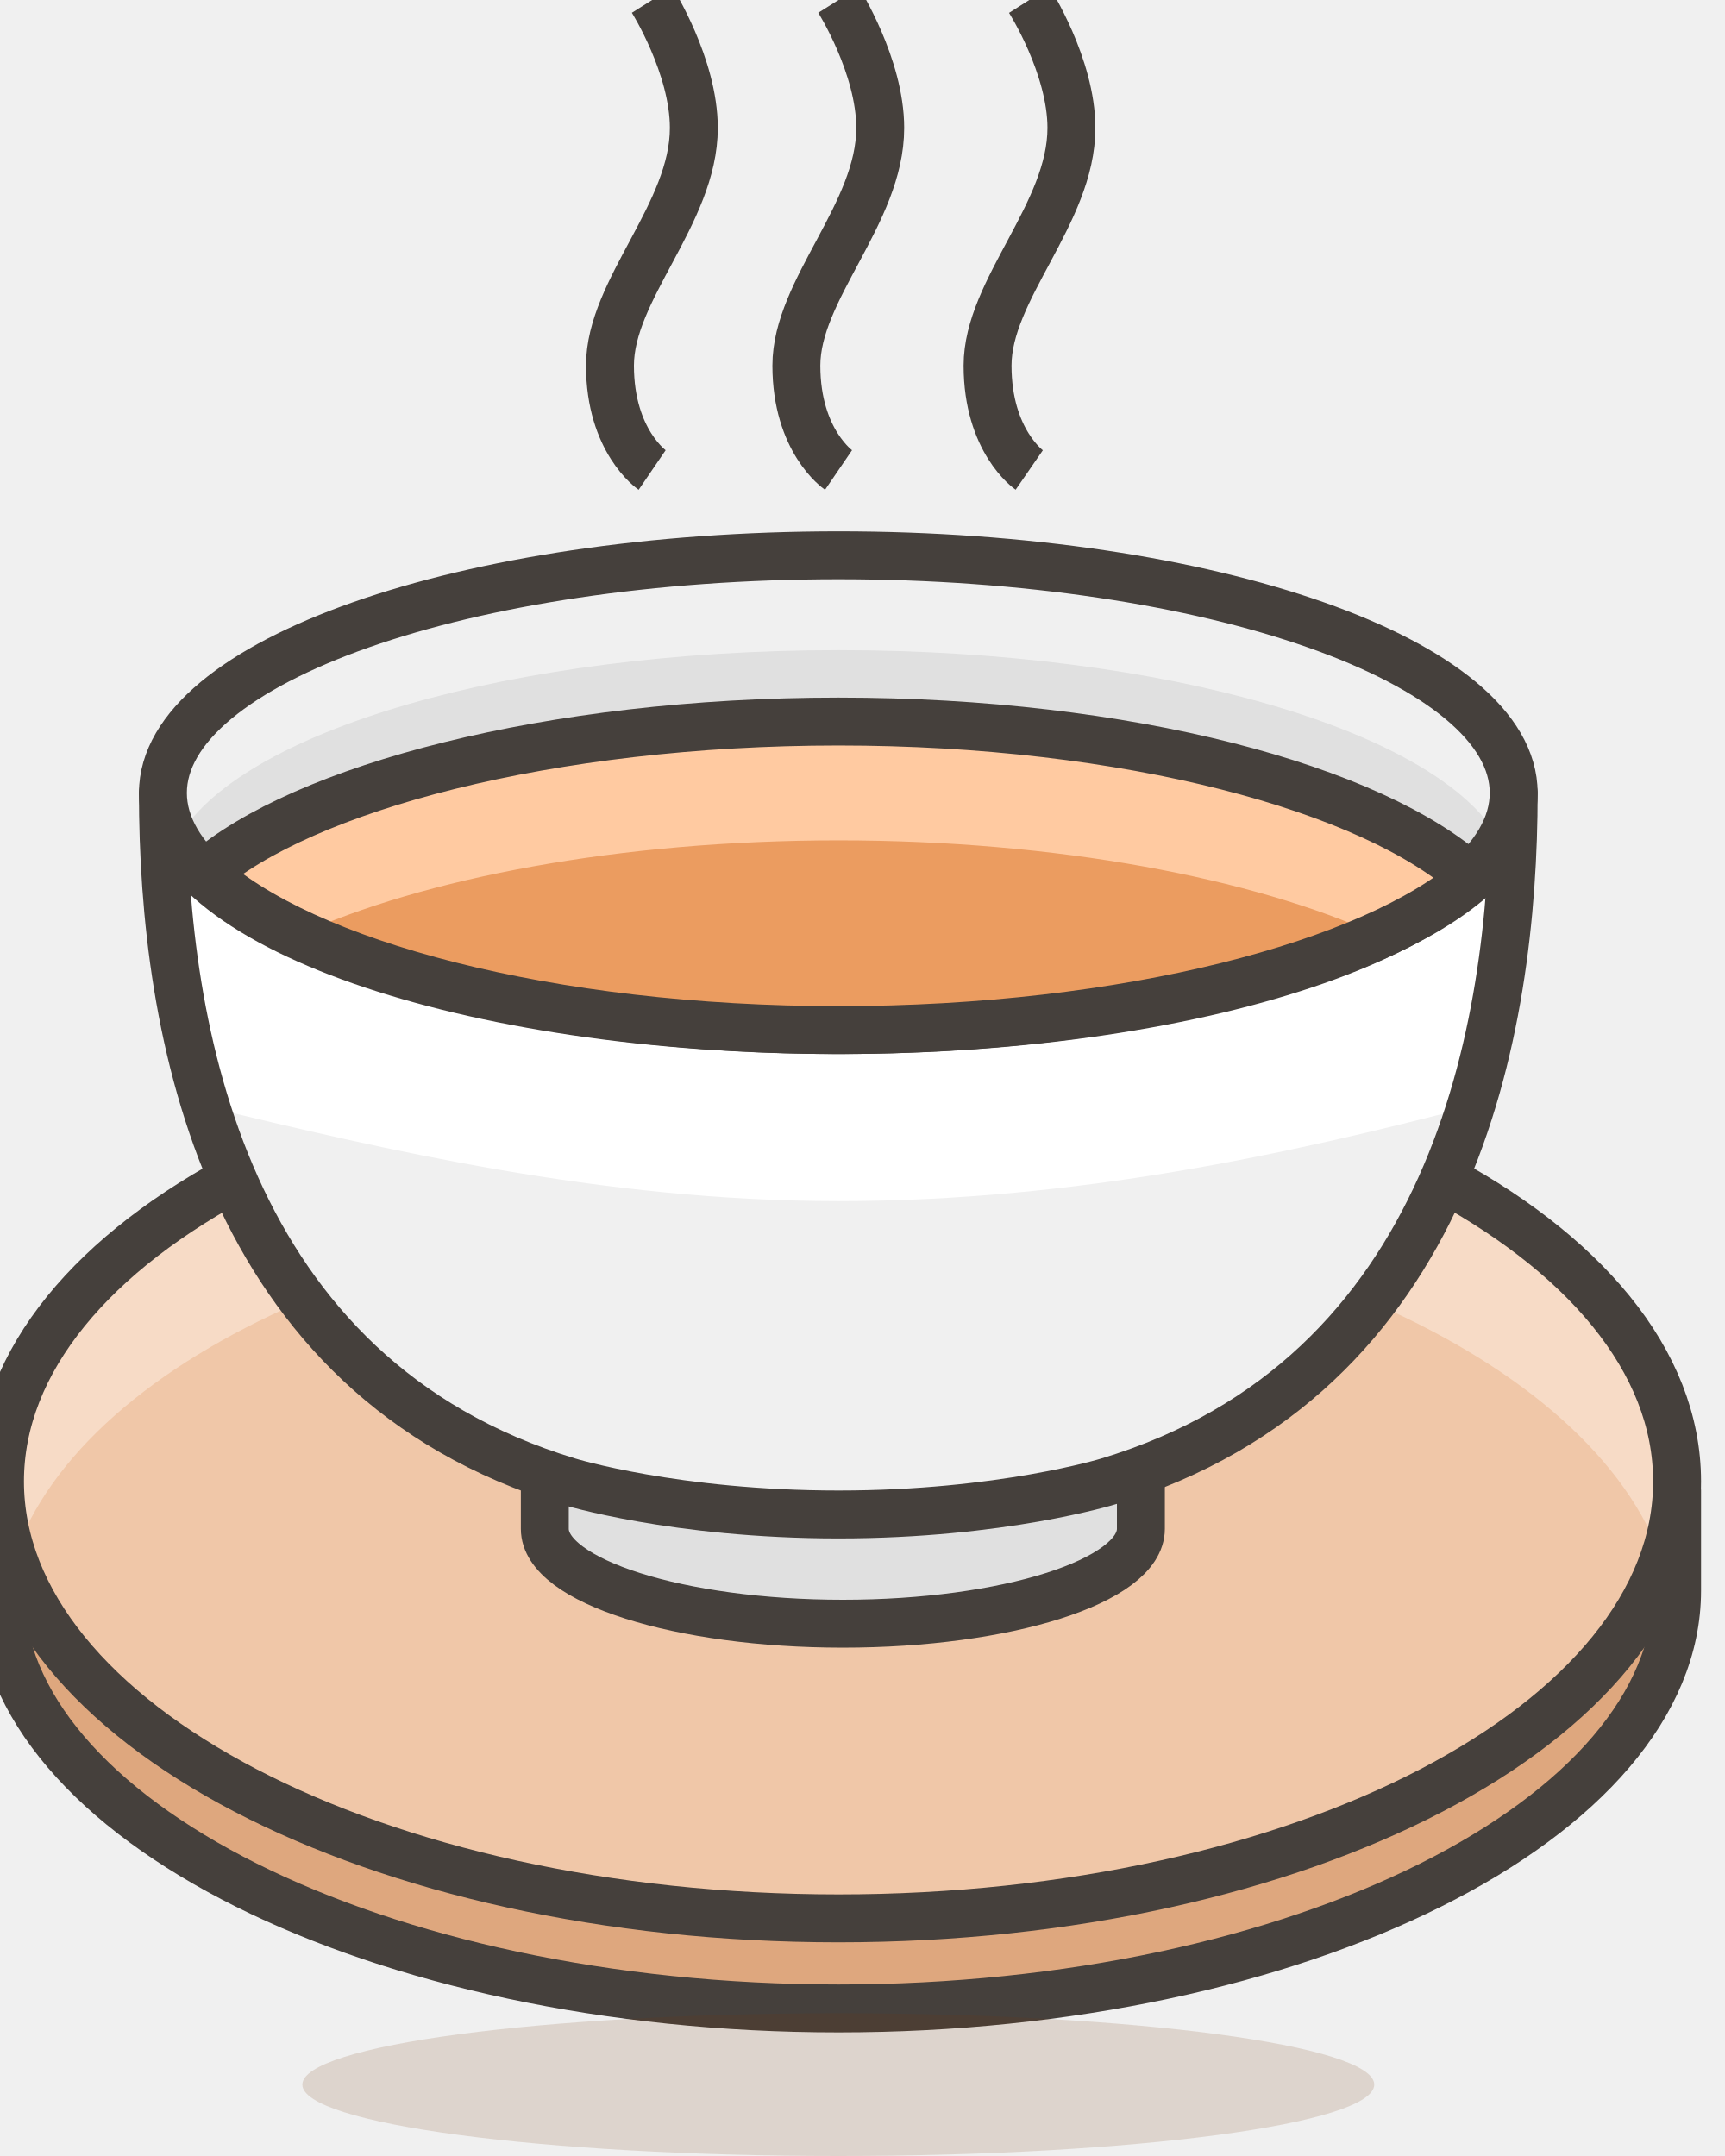
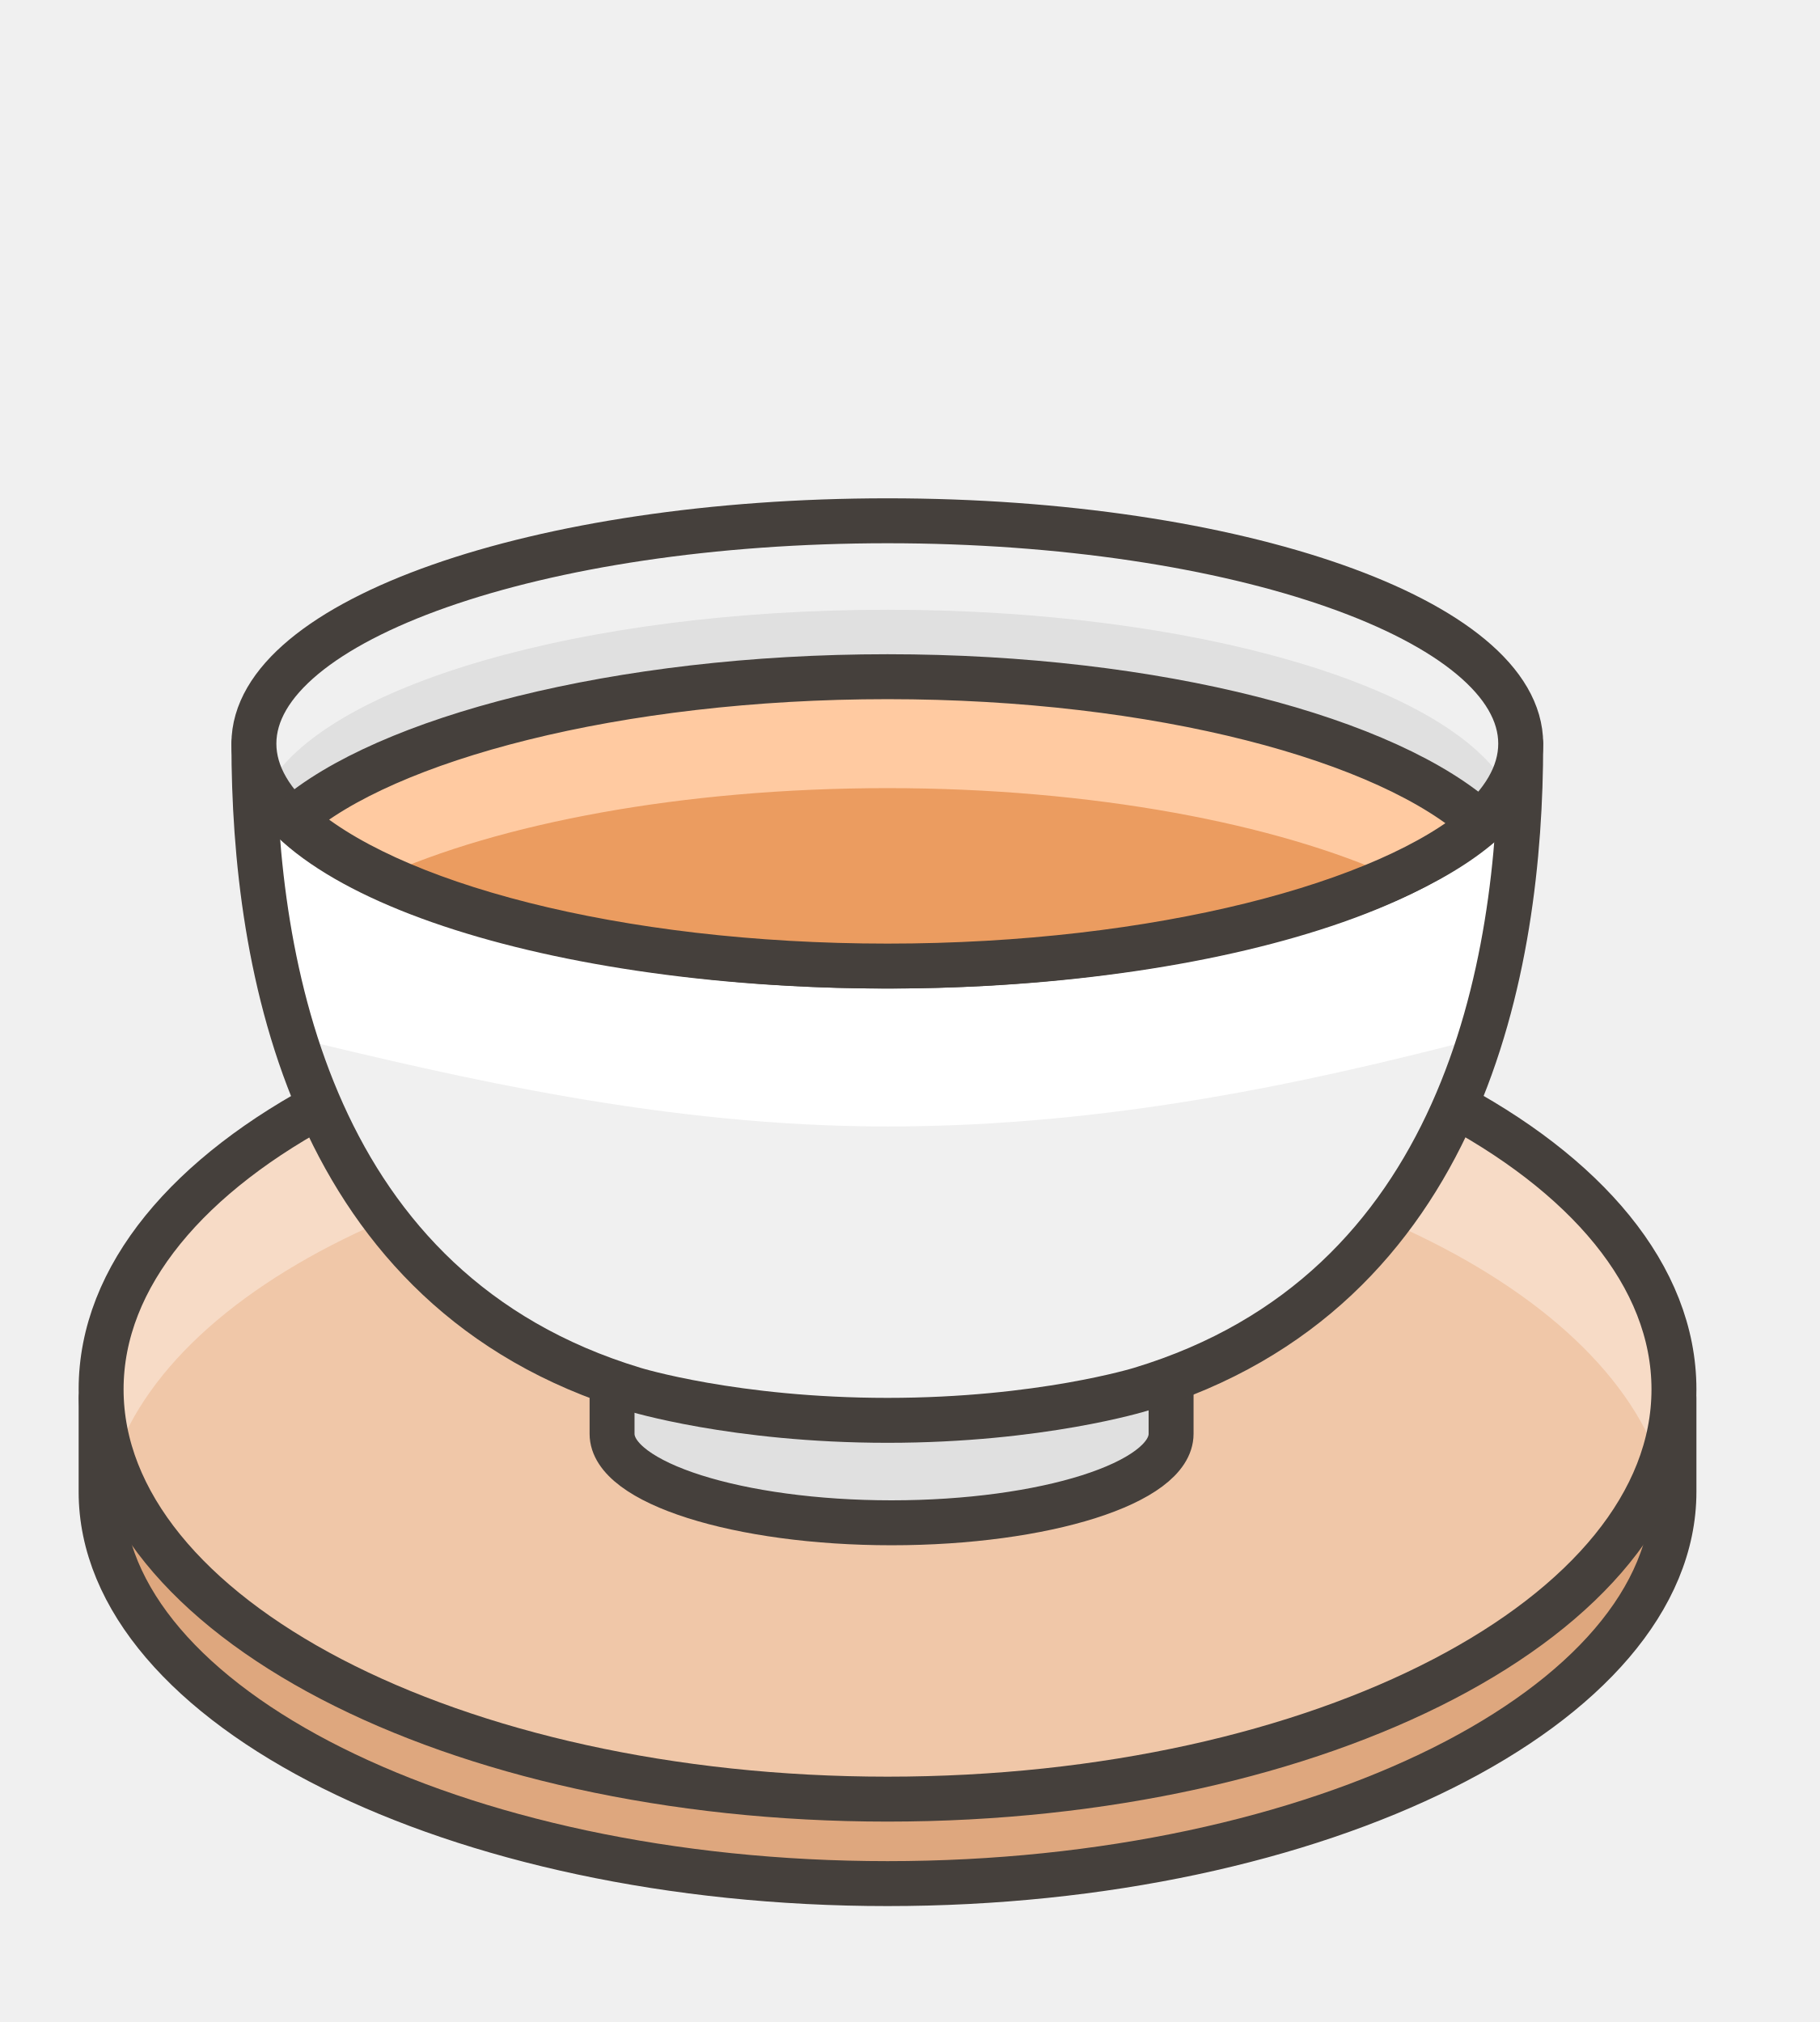
- <svg xmlns="http://www.w3.org/2000/svg" width="36" height="45" viewBox="0 0 36 45" fill="none">
-   <defs />
+ <svg xmlns="http://www.w3.org/2000/svg" width="36" height="40" viewBox="0 0 36 45" fill="none">
  <path d="M35 33.2C35 37.96 27.12 41.92 17.5 41.92C7.87 41.92 0 37.96 0 33.2L0 31.12L35 31.12L35 33.2Z" fill="#DEA77E" fill-opacity="1" fill-rule="nonzero" />
  <path d="M17.5 41.92C7.87 41.92 0 37.96 0 33.2L0 31.12L35 31.12L35 33.2C35 37.96 27.12 41.92 17.5 41.92Z" stroke="#45403C" stroke-opacity="1" stroke-width="1" stroke-linejoin="round" />
  <path d="M35 30.92C35 35.96 27.16 40.04 17.5 40.04C7.83 40.04 0 35.96 0 30.92C0 25.88 7.83 21.8 17.5 21.8C27.16 21.8 35 25.88 35 30.92Z" fill="#F0C7A8" fill-opacity="1" fill-rule="evenodd" />
  <path d="M17.5 25.07C26.05 25.07 33.25 28.34 34.7 32.61C34.9 32.11 35 31.51 35 31.02C35 25.96 27.12 21.9 17.5 21.9C7.87 21.9 0 25.87 0 30.92C0 31.51 0.09 32.01 0.29 32.51C1.75 28.24 8.94 25.07 17.5 25.07Z" fill="#F7DBC6" fill-opacity="1" fill-rule="nonzero" />
  <path d="M17.5 40.04C7.83 40.04 0 35.96 0 30.92C0 25.88 7.83 21.8 17.5 21.8C27.16 21.8 35 25.88 35 30.92C35 35.96 27.16 40.04 17.5 40.04Z" stroke="#45403C" stroke-opacity="1" stroke-width="1" stroke-linejoin="round" />
-   <g opacity="0.15">
-     <path d="M28.68 43.51C28.68 44.33 23.67 45 17.5 45C11.32 45 6.31 44.33 6.31 43.51C6.31 42.69 11.32 42.02 17.5 42.02C23.67 42.02 28.68 42.69 28.68 43.51Z" fill="#733506" fill-opacity="1" fill-rule="evenodd" />
-   </g>
-   <path d="M13.61 9.81C13.61 9.81 12.73 9.21 12.73 7.63C12.73 6.04 14.48 4.46 14.48 2.67C14.48 1.38 13.61 0 13.61 0M17.5 9.81C17.5 9.81 16.62 9.21 16.62 7.63C16.62 6.04 18.37 4.46 18.37 2.67C18.37 1.38 17.5 0 17.5 0M21.48 9.81C21.48 9.81 20.61 9.21 20.61 7.63C20.61 6.04 22.36 4.46 22.36 2.67C22.36 1.38 21.48 0 21.48 0" stroke="#45403C" stroke-opacity="1" stroke-width="1" stroke-linejoin="round" />
  <path d="M23.81 31.91C23.81 33 21 33.89 17.59 33.89C14.19 33.89 11.37 33 11.37 31.91L11.37 30.33L23.81 30.33L23.81 31.91Z" fill="#E0E0E0" fill-opacity="1" fill-rule="nonzero" />
  <path d="M17.59 33.89C14.19 33.89 11.37 33 11.37 31.91L11.37 30.33L23.81 30.33L23.81 31.91C23.81 33 21 33.89 17.59 33.89Z" stroke="#45403C" stroke-opacity="1" stroke-width="1" stroke-linejoin="round" />
  <path d="M31.59 16.55C31.59 21.5 30.33 28.74 23.13 30.92C23.13 30.92 20.9 31.61 17.5 31.61C14.09 31.61 11.86 30.92 11.86 30.92C4.66 28.74 3.4 21.5 3.4 16.55L31.59 16.55Z" fill="#F0F0F0" fill-opacity="1" fill-rule="nonzero" />
  <path d="M4.27 23.09C7.97 23.98 12.54 25.07 17.5 25.07C22.45 25.07 26.92 24.08 30.72 23.09C31.4 20.81 31.59 18.53 31.59 16.55L3.4 16.55C3.4 18.53 3.59 20.91 4.27 23.09Z" fill="#FFFFFF" fill-opacity="1" fill-rule="nonzero" />
  <path d="M23.13 30.92C23.13 30.92 20.9 31.61 17.5 31.61C14.09 31.61 11.86 30.92 11.86 30.92C4.66 28.74 3.4 21.5 3.4 16.55L31.59 16.55C31.59 21.5 30.33 28.74 23.13 30.92Z" stroke="#45403C" stroke-opacity="1" stroke-width="1" stroke-linejoin="round" />
  <path d="M31.59 16.55C31.59 19.29 25.28 21.5 17.5 21.5C9.71 21.5 3.4 19.29 3.4 16.55C3.4 13.81 9.71 11.59 17.5 11.59C25.28 11.59 31.59 13.81 31.59 16.55Z" fill="#E0E0E0" fill-opacity="1" fill-rule="evenodd" />
  <path d="M17.5 13.57C24.3 13.57 30.04 15.26 31.3 17.54C31.5 17.24 31.59 16.85 31.59 16.55C31.59 13.77 25.27 11.59 17.5 11.59C9.72 11.59 3.4 13.77 3.4 16.55C3.4 16.85 3.5 17.24 3.69 17.54C4.95 15.26 10.69 13.57 17.5 13.57Z" fill="#F0F0F0" fill-opacity="1" fill-rule="nonzero" />
  <path d="M17.5 21.5C9.71 21.5 3.4 19.29 3.4 16.55C3.4 13.81 9.71 11.59 17.5 11.59C25.28 11.59 31.59 13.81 31.59 16.55C31.59 19.29 25.28 21.5 17.5 21.5Z" stroke="#45403C" stroke-opacity="1" stroke-width="1" stroke-linejoin="round" />
  <path d="M17.5 15.06C11.47 15.06 6.31 16.45 4.27 18.23C6.31 20.12 11.47 21.5 17.5 21.5C23.52 21.5 28.67 20.12 30.72 18.33C28.67 16.45 23.52 15.06 17.5 15.06Z" fill="#EB9C60" fill-opacity="1" fill-rule="nonzero" />
  <path d="M17.5 17.54C22.06 17.54 26.15 18.33 28.77 19.52C29.55 19.13 30.23 18.73 30.72 18.33C28.67 16.45 23.62 15.16 17.5 15.16C11.37 15.16 6.31 16.55 4.27 18.33C4.76 18.83 5.44 19.22 6.22 19.52C8.84 18.33 12.92 17.54 17.5 17.54Z" fill="#FFCAA1" fill-opacity="1" fill-rule="nonzero" />
  <path d="M4.27 18.23C6.31 20.12 11.47 21.5 17.5 21.5C23.52 21.5 28.67 20.12 30.72 18.33C28.67 16.45 23.52 15.06 17.5 15.06C11.47 15.06 6.31 16.45 4.27 18.23Z" stroke="#45403C" stroke-opacity="1" stroke-width="1" stroke-linejoin="round" />
</svg>
